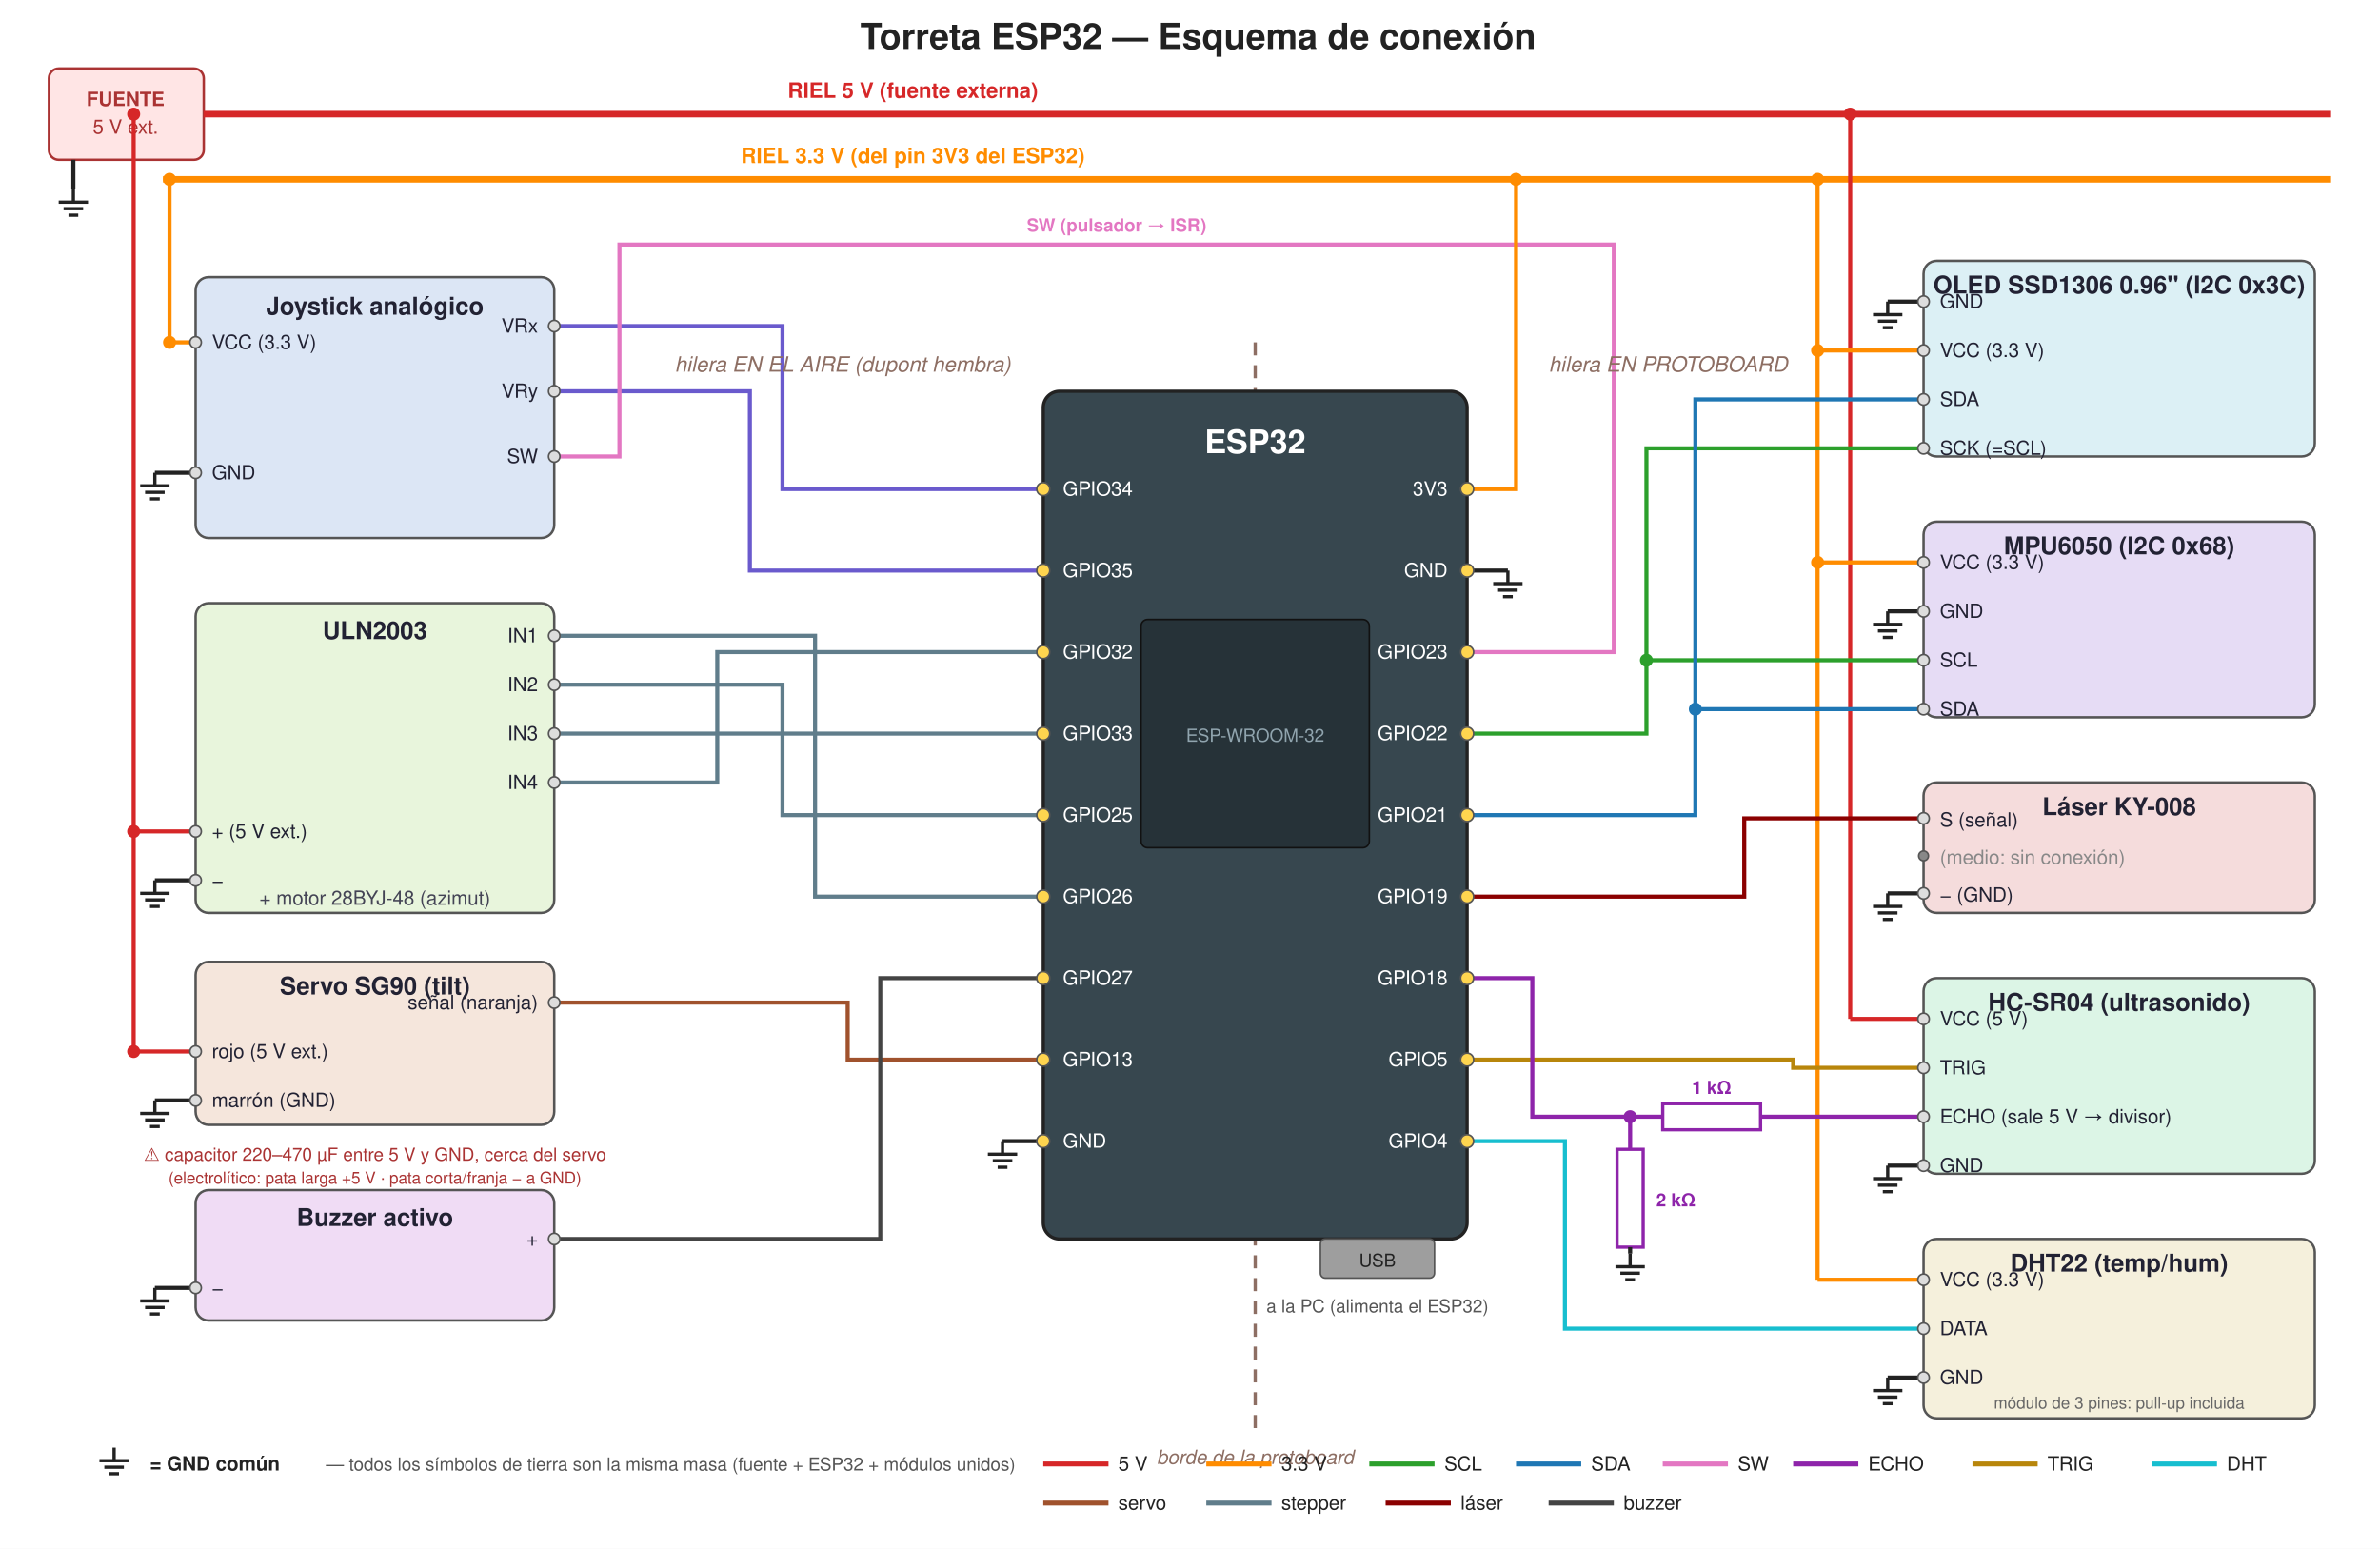
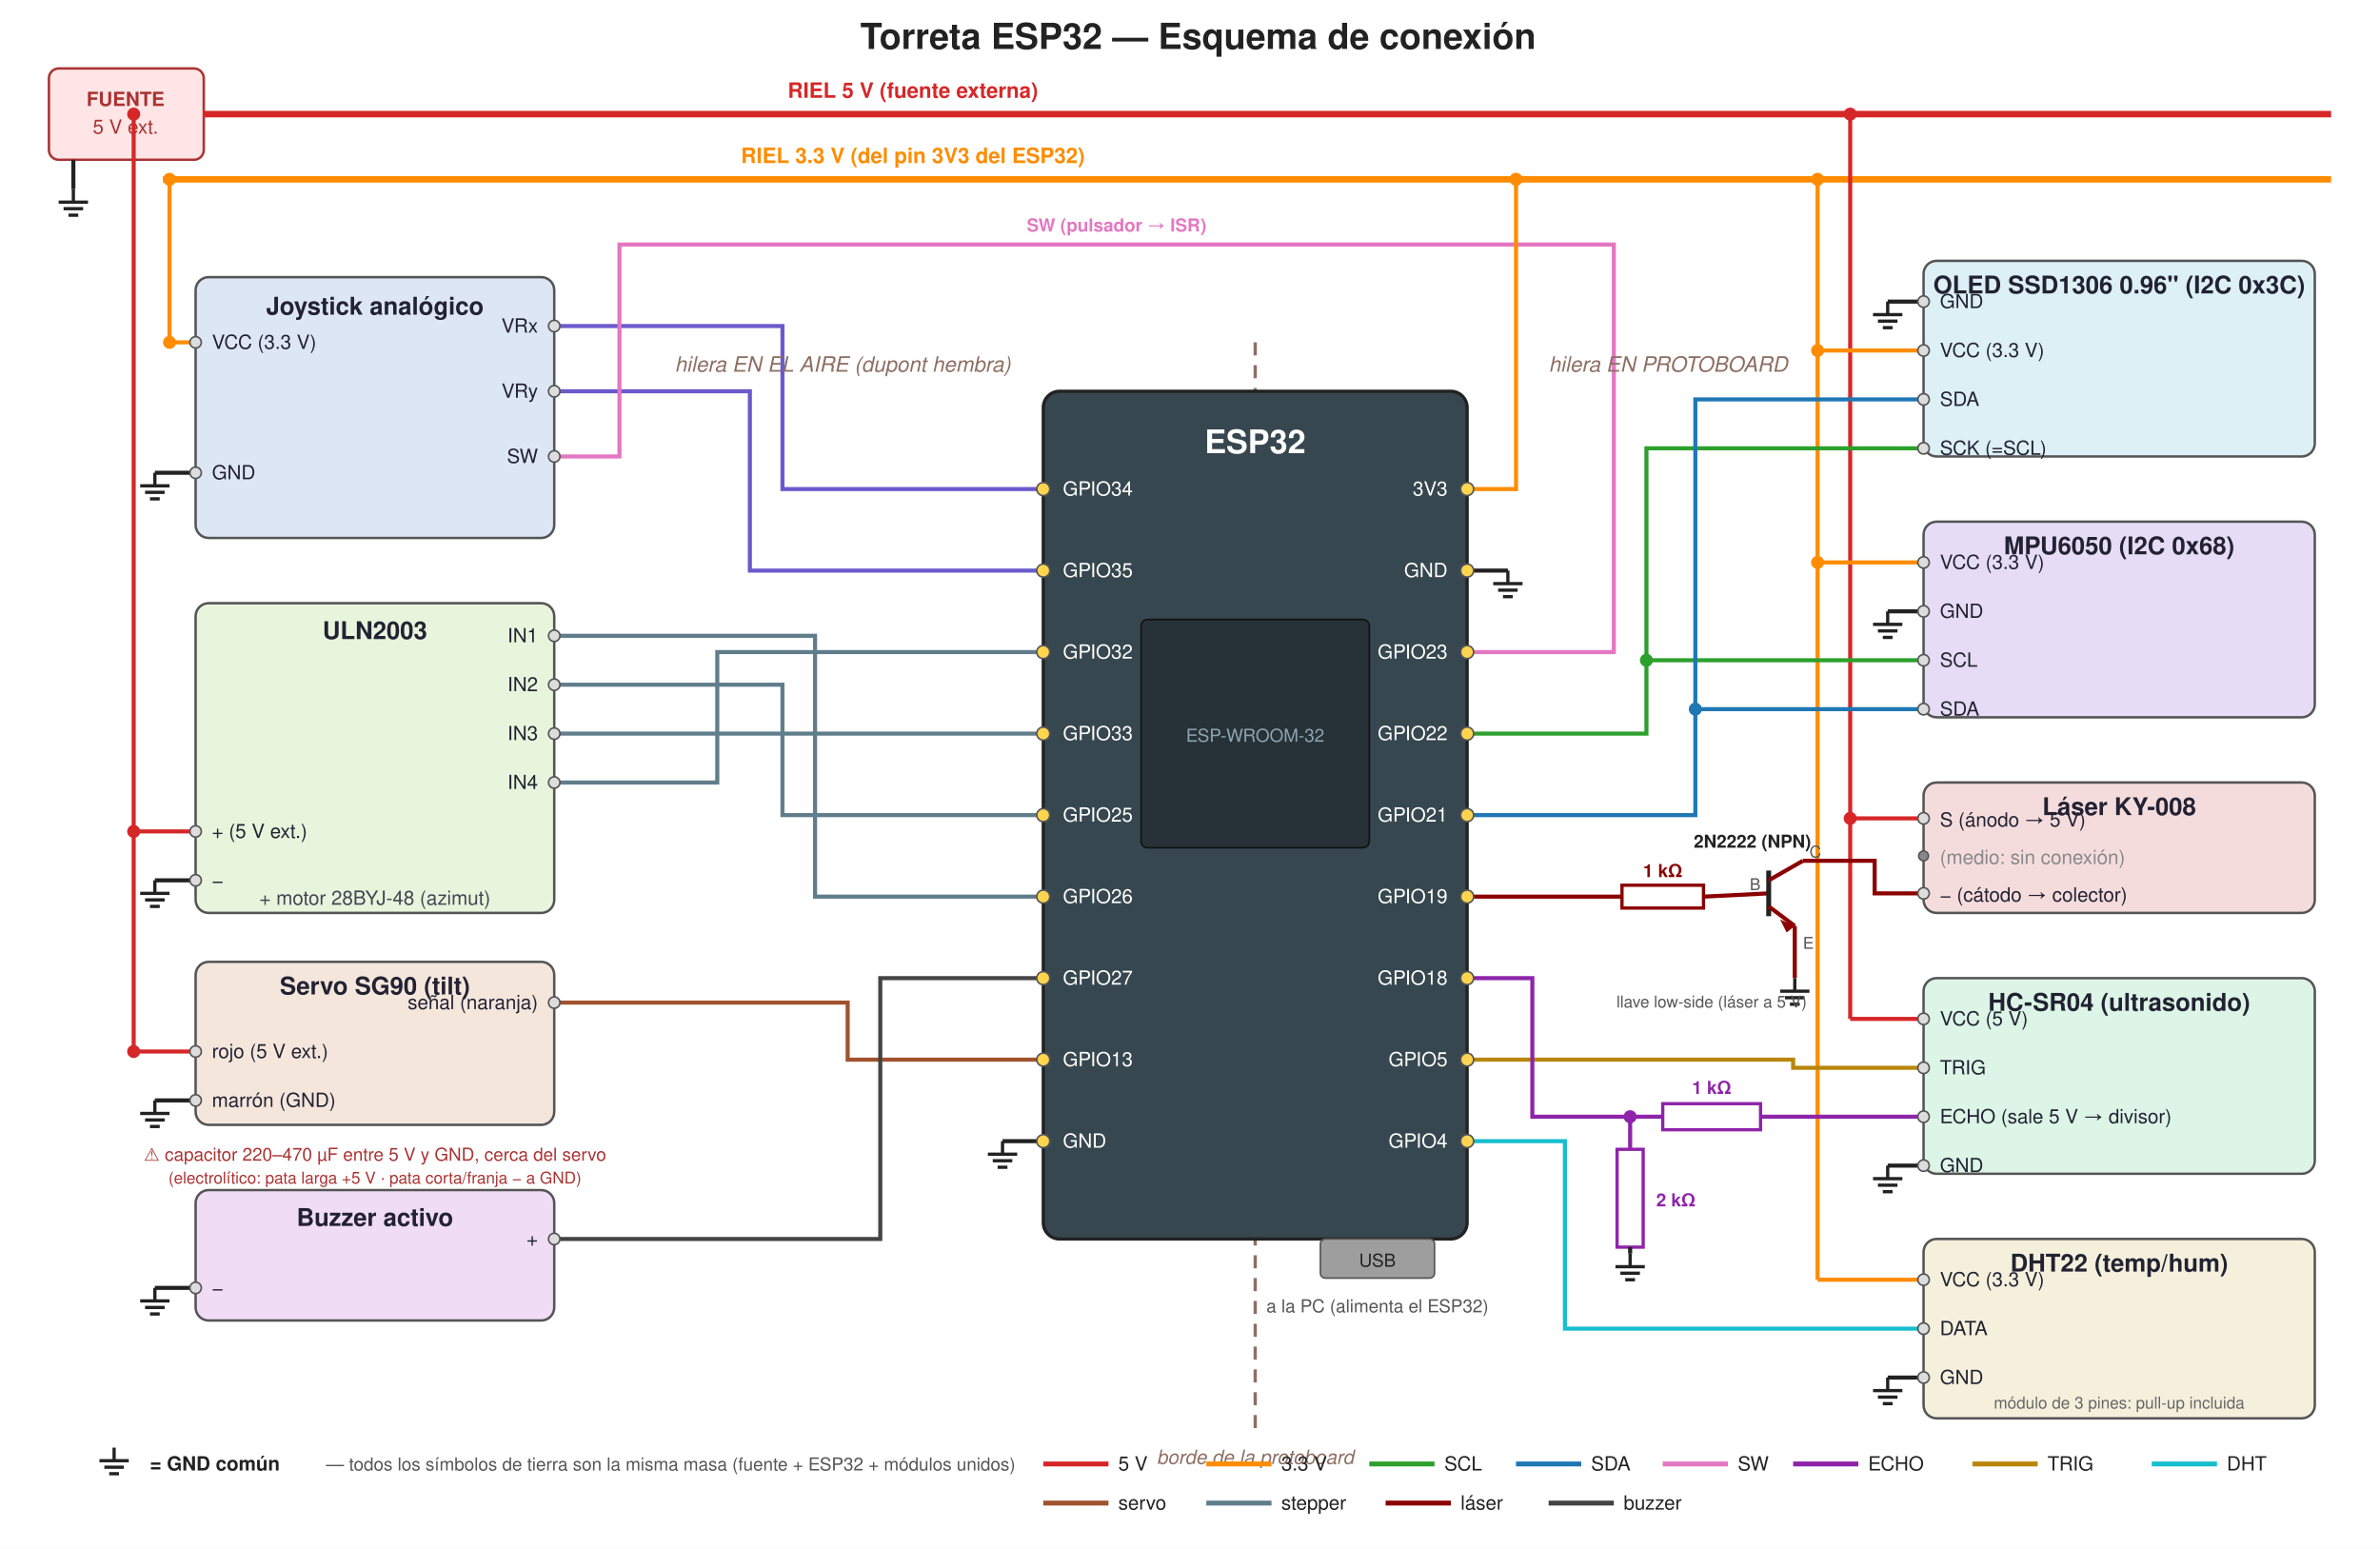
<svg xmlns="http://www.w3.org/2000/svg" width="1460" height="950" viewBox="0 0 1460 950" font-family="Helvetica, Arial, sans-serif">
  <defs>
    <g id="gnd">
      <line x1="0" y1="0" x2="0" y2="8" stroke="#222" stroke-width="2" />
      <line x1="-9" y1="8" x2="9" y2="8" stroke="#222" stroke-width="2" />
      <line x1="-6" y1="12" x2="6" y2="12" stroke="#222" stroke-width="2" />
      <line x1="-3" y1="16" x2="3" y2="16" stroke="#222" stroke-width="2" />
    </g>
  </defs>
  <rect width="1460" height="950" fill="#ffffff" />
  <text x="735" y="30" text-anchor="middle" font-size="22" font-weight="bold" fill="#222">Torreta ESP32 — Esquema de conexión</text>
  <rect x="30" y="42" width="95" height="56" rx="6" fill="#ffe5e5" stroke="#a33" stroke-width="1.5" />
  <text x="77" y="65" text-anchor="middle" font-size="12" font-weight="bold" fill="#a33">FUENTE</text>
  <text x="77" y="82" text-anchor="middle" font-size="12" fill="#a33">5 V ext.</text>
  <line x1="45" y1="98" x2="45" y2="116" stroke="#222" stroke-width="2.5" />
  <use href="#gnd" x="45" y="116" />
  <line x1="125" y1="70" x2="1430" y2="70" stroke="#d62728" stroke-width="4" />
  <text x="560" y="60" text-anchor="middle" font-size="13" font-weight="bold" fill="#d62728">RIEL 5 V (fuente externa)</text>
  <line x1="100" y1="110" x2="1430" y2="110" stroke="#ff8c00" stroke-width="4" />
  <text x="560" y="100" text-anchor="middle" font-size="13" font-weight="bold" fill="#ff8c00">RIEL 3.3 V (del pin 3V3 del ESP32)</text>
  <line x1="82" y1="70" x2="82" y2="645" stroke="#d62728" stroke-width="2.5" />
  <circle cx="82" cy="70" r="4" fill="#d62728" />
  <line x1="104" y1="110" x2="104" y2="210" stroke="#ff8c00" stroke-width="2.5" />
  <circle cx="104" cy="110" r="4" fill="#ff8c00" />
  <line x1="1135" y1="70" x2="1135" y2="625" stroke="#d62728" stroke-width="2.5" />
  <circle cx="1135" cy="70" r="4" fill="#d62728" />
  <line x1="1115" y1="110" x2="1115" y2="785" stroke="#ff8c00" stroke-width="2.5" />
  <circle cx="1115" cy="110" r="4" fill="#ff8c00" />
  <line x1="770" y1="210" x2="770" y2="880" stroke="#8d6e63" stroke-width="2" stroke-dasharray="8 6" />
  <text x="770" y="898" text-anchor="middle" font-size="12" font-style="italic" fill="#8d6e63">borde de la protoboard</text>
  <polyline points="340,200 480,200 480,300 640,300" fill="none" stroke="#6a5acd" stroke-width="2.5" />
  <polyline points="340,240 460,240 460,350 640,350" fill="none" stroke="#6a5acd" stroke-width="2.5" />
  <polyline points="340,280 380,280 380,150 990,150 990,400 900,400" fill="none" stroke="#e377c2" stroke-width="2.5" />
  <text x="685" y="142" text-anchor="middle" font-size="11" fill="#e377c2" font-weight="bold">SW (pulsador → ISR)</text>
  <polyline points="120,210 104,210" fill="none" stroke="#ff8c00" stroke-width="2.5" />
  <circle cx="104" cy="210" r="4" fill="#ff8c00" />
  <polyline points="340,390 500,390 500,550 640,550" fill="none" stroke="#607d8b" stroke-width="2.5" />
  <polyline points="340,420 480,420 480,500 640,500" fill="none" stroke="#607d8b" stroke-width="2.5" />
  <polyline points="340,450 640,450" fill="none" stroke="#607d8b" stroke-width="2.5" />
  <polyline points="340,480 440,480 440,400 640,400" fill="none" stroke="#607d8b" stroke-width="2.5" />
  <polyline points="120,510 82,510" fill="none" stroke="#d62728" stroke-width="2.5" />
  <circle cx="82" cy="510" r="4" fill="#d62728" />
  <polyline points="340,615 520,615 520,650 640,650" fill="none" stroke="#a0522d" stroke-width="2.5" />
  <polyline points="120,645 82,645" fill="none" stroke="#d62728" stroke-width="2.5" />
  <circle cx="82" cy="645" r="4" fill="#d62728" />
  <text x="230" y="712" text-anchor="middle" font-size="11" fill="#a33">⚠ capacitor 220–470 µF entre 5 V y GND, cerca del servo</text>
  <text x="230" y="726" text-anchor="middle" font-size="10" fill="#a33">(electrolítico: pata larga +5 V · pata corta/franja − a GND)</text>
  <polyline points="340,760 540,760 540,600 640,600" fill="none" stroke="#444" stroke-width="2.5" />
  <polyline points="900,300 930,300 930,110" fill="none" stroke="#ff8c00" stroke-width="2.5" />
  <circle cx="930" cy="110" r="4" fill="#ff8c00" />
  <polyline points="900,450 1010,450 1010,275 1180,275" fill="none" stroke="#2ca02c" stroke-width="2.5" />
  <polyline points="1010,405 1180,405" fill="none" stroke="#2ca02c" stroke-width="2.5" />
  <circle cx="1010" cy="405" r="4" fill="#2ca02c" />
  <polyline points="900,500 1040,500 1040,245 1180,245" fill="none" stroke="#1f77b4" stroke-width="2.5" />
  <polyline points="1040,435 1180,435" fill="none" stroke="#1f77b4" stroke-width="2.5" />
  <circle cx="1040" cy="435" r="4" fill="#1f77b4" />
-   <polyline points="900,550 1070,550 1070,502 1180,502" fill="none" stroke="#8b0000" stroke-width="2.5" />
+   <polyline points="1180,502 1135,502" fill="none" stroke="#d62728" stroke-width="2.5" />
+   <circle cx="1135" cy="502" r="4" fill="#d62728" />
+   <polyline points="900,550 995,550" fill="none" stroke="#8b0000" stroke-width="2.5" />
+   <rect x="995" y="543" width="50" height="14" fill="#fff" stroke="#8b0000" stroke-width="2" />
+   <text x="1020" y="538" text-anchor="middle" font-size="11" font-weight="bold" fill="#8b0000">1 kΩ</text>
+   <line x1="1045" y1="550" x2="1085" y2="548" stroke="#8b0000" stroke-width="2.5" />
+   <line x1="1085" y1="534" x2="1085" y2="562" stroke="#222" stroke-width="3" />
+   <line x1="1085" y1="540" x2="1106" y2="528" stroke="#8b0000" stroke-width="2.5" />
+   <line x1="1085" y1="556" x2="1101" y2="568" stroke="#8b0000" stroke-width="2.5" />
+   <polygon points="1101,568 1092,564 1096,572" fill="#8b0000" />
+   <text x="1075" y="520" text-anchor="middle" font-size="11" font-weight="bold" fill="#222">2N2222 (NPN)</text>
+   <text x="1080" y="546" text-anchor="end" font-size="10" fill="#555">B</text>
+   <text x="1110" y="526" font-size="10" fill="#555">C</text>
+   <text x="1106" y="582" font-size="10" fill="#555">E</text>
+   <polyline points="1106,528 1150,528 1150,548 1180,548" fill="none" stroke="#8b0000" stroke-width="2.5" />
+   <polyline points="1101,568 1101,600" fill="none" stroke="#8b0000" stroke-width="2.5" />
+   <use href="#gnd" x="1101" y="600" />
+   <text x="1050" y="618" text-anchor="middle" font-size="10" fill="#555">llave low-side (láser a 5 V)</text>
  <polyline points="900,650 1100,650 1100,655 1180,655" fill="none" stroke="#b8860b" stroke-width="2.5" />
  <polyline points="1180,685 1080,685" fill="none" stroke="#8e24aa" stroke-width="2.5" />
  <rect x="1020" y="677" width="60" height="16" fill="#fff" stroke="#8e24aa" stroke-width="2" />
  <text x="1050" y="671" text-anchor="middle" font-size="11" font-weight="bold" fill="#8e24aa">1 kΩ</text>
  <polyline points="1020,685 1000,685" fill="none" stroke="#8e24aa" stroke-width="2.5" />
  <circle cx="1000" cy="685" r="4" fill="#8e24aa" />
  <polyline points="1000,685 940,685 940,600 900,600" fill="none" stroke="#8e24aa" stroke-width="2.5" />
  <line x1="1000" y1="685" x2="1000" y2="705" stroke="#8e24aa" stroke-width="2.5" />
  <rect x="992" y="705" width="16" height="60" fill="#fff" stroke="#8e24aa" stroke-width="2" />
  <text x="1016" y="740" text-anchor="start" font-size="11" font-weight="bold" fill="#8e24aa">2 kΩ</text>
  <line x1="1000" y1="765" x2="1000" y2="769" stroke="#222" stroke-width="2.5" />
  <use href="#gnd" x="1000" y="769" />
  <polyline points="900,700 960,700 960,815 1180,815" fill="none" stroke="#17becf" stroke-width="2.5" />
  <polyline points="1180,215 1115,215" fill="none" stroke="#ff8c00" stroke-width="2.5" />
  <circle cx="1115" cy="215" r="4" fill="#ff8c00" />
  <polyline points="1180,345 1115,345" fill="none" stroke="#ff8c00" stroke-width="2.5" />
  <circle cx="1115" cy="345" r="4" fill="#ff8c00" />
  <polyline points="1180,625 1135,625" fill="none" stroke="#d62728" stroke-width="2.5" />
  <polyline points="1180,785 1115,785" fill="none" stroke="#ff8c00" stroke-width="2.5" />
  <line x1="120" y1="290" x2="95" y2="290" stroke="#222" stroke-width="2.5" />
  <use href="#gnd" x="95" y="290" />
  <line x1="120" y1="540" x2="95" y2="540" stroke="#222" stroke-width="2.5" />
  <use href="#gnd" x="95" y="540" />
  <line x1="120" y1="675" x2="95" y2="675" stroke="#222" stroke-width="2.5" />
  <use href="#gnd" x="95" y="675" />
  <line x1="120" y1="790" x2="95" y2="790" stroke="#222" stroke-width="2.5" />
  <use href="#gnd" x="95" y="790" />
  <line x1="640" y1="700" x2="615" y2="700" stroke="#222" stroke-width="2.5" />
  <use href="#gnd" x="615" y="700" />
  <line x1="900" y1="350" x2="925" y2="350" stroke="#222" stroke-width="2.5" />
  <use href="#gnd" x="925" y="350" />
  <line x1="1180" y1="185" x2="1158" y2="185" stroke="#222" stroke-width="2.5" />
  <use href="#gnd" x="1158" y="185" />
  <line x1="1180" y1="375" x2="1158" y2="375" stroke="#222" stroke-width="2.5" />
  <use href="#gnd" x="1158" y="375" />
-   <line x1="1180" y1="548" x2="1158" y2="548" stroke="#222" stroke-width="2.5" />
-   <use href="#gnd" x="1158" y="548" />
  <line x1="1180" y1="715" x2="1158" y2="715" stroke="#222" stroke-width="2.5" />
  <use href="#gnd" x="1158" y="715" />
  <line x1="1180" y1="845" x2="1158" y2="845" stroke="#222" stroke-width="2.5" />
  <use href="#gnd" x="1158" y="845" />
  <rect x="640" y="240" width="260" height="520" rx="10" fill="#37474f" stroke="#222" stroke-width="2" />
  <text x="770" y="278" text-anchor="middle" font-size="20" font-weight="bold" fill="#fff">ESP32</text>
  <rect x="700" y="380" width="140" height="140" rx="4" fill="#263238" stroke="#111" />
  <text x="770" y="455" text-anchor="middle" font-size="11" fill="#90a4ae">ESP-WROOM-32</text>
  <rect x="810" y="760" width="70" height="24" rx="3" fill="#9e9e9e" stroke="#555" />
  <text x="845" y="777" text-anchor="middle" font-size="11" fill="#222">USB</text>
  <text x="845" y="805" text-anchor="middle" font-size="11" fill="#555">a la PC (alimenta el ESP32)</text>
  <text x="620" y="228" text-anchor="end" font-size="13" font-style="italic" fill="#8d6e63">hilera EN EL AIRE (dupont hembra)</text>
  <text x="950" y="228" text-anchor="start" font-size="13" font-style="italic" fill="#8d6e63">hilera EN PROTOBOARD</text>
  <g fill="#fff" font-size="12">
    <text x="652" y="304">GPIO34</text>
    <text x="652" y="354">GPIO35</text>
    <text x="652" y="404">GPIO32</text>
    <text x="652" y="454">GPIO33</text>
    <text x="652" y="504">GPIO25</text>
    <text x="652" y="554">GPIO26</text>
    <text x="652" y="604">GPIO27</text>
    <text x="652" y="654">GPIO13</text>
    <text x="652" y="704">GND</text>
  </g>
  <g fill="#ffd54f" stroke="#555">
    <circle cx="640" cy="300" r="4" />
    <circle cx="640" cy="350" r="4" />
    <circle cx="640" cy="400" r="4" />
    <circle cx="640" cy="450" r="4" />
    <circle cx="640" cy="500" r="4" />
    <circle cx="640" cy="550" r="4" />
    <circle cx="640" cy="600" r="4" />
    <circle cx="640" cy="650" r="4" />
    <circle cx="640" cy="700" r="4" />
  </g>
  <g fill="#fff" font-size="12" text-anchor="end">
    <text x="888" y="304">3V3</text>
    <text x="888" y="354">GND</text>
    <text x="888" y="404">GPIO23</text>
    <text x="888" y="454">GPIO22</text>
    <text x="888" y="504">GPIO21</text>
    <text x="888" y="554">GPIO19</text>
    <text x="888" y="604">GPIO18</text>
    <text x="888" y="654">GPIO5</text>
    <text x="888" y="704">GPIO4</text>
  </g>
  <g fill="#ffd54f" stroke="#555">
    <circle cx="900" cy="300" r="4" />
    <circle cx="900" cy="350" r="4" />
    <circle cx="900" cy="400" r="4" />
    <circle cx="900" cy="450" r="4" />
    <circle cx="900" cy="500" r="4" />
    <circle cx="900" cy="550" r="4" />
    <circle cx="900" cy="600" r="4" />
    <circle cx="900" cy="650" r="4" />
    <circle cx="900" cy="700" r="4" />
  </g>
  <rect x="120" y="170" width="220" height="160" rx="8" fill="#dce6f5" stroke="#555" stroke-width="1.5" />
  <text x="230" y="193" text-anchor="middle" font-size="15" font-weight="bold" fill="#223">Joystick analógico</text>
  <g font-size="12" fill="#223">
    <text x="130" y="214">VCC (3.3 V)</text>
    <text x="130" y="294">GND</text>
    <text x="330" y="204" text-anchor="end">VRx</text>
    <text x="330" y="244" text-anchor="end">VRy</text>
    <text x="330" y="284" text-anchor="end">SW</text>
  </g>
  <g fill="#ddd" stroke="#555">
    <circle cx="120" cy="210" r="3.5" />
    <circle cx="120" cy="290" r="3.5" />
    <circle cx="340" cy="200" r="3.5" />
    <circle cx="340" cy="240" r="3.5" />
    <circle cx="340" cy="280" r="3.5" />
  </g>
  <rect x="120" y="370" width="220" height="190" rx="8" fill="#e8f5dc" stroke="#555" stroke-width="1.5" />
  <text x="230" y="392" text-anchor="middle" font-size="15" font-weight="bold" fill="#223">ULN2003</text>
  <text x="230" y="555" text-anchor="middle" font-size="12" fill="#445">+ motor 28BYJ-48 (azimut)</text>
  <g font-size="12" fill="#223">
    <text x="330" y="394" text-anchor="end">IN1</text>
    <text x="330" y="424" text-anchor="end">IN2</text>
    <text x="330" y="454" text-anchor="end">IN3</text>
    <text x="330" y="484" text-anchor="end">IN4</text>
    <text x="130" y="514">+ (5 V ext.)</text>
    <text x="130" y="544">−</text>
  </g>
  <g fill="#ddd" stroke="#555">
    <circle cx="340" cy="390" r="3.5" />
    <circle cx="340" cy="420" r="3.5" />
    <circle cx="340" cy="450" r="3.5" />
    <circle cx="340" cy="480" r="3.5" />
    <circle cx="120" cy="510" r="3.5" />
    <circle cx="120" cy="540" r="3.5" />
  </g>
  <rect x="120" y="590" width="220" height="100" rx="8" fill="#f5e6dc" stroke="#555" stroke-width="1.5" />
  <text x="230" y="610" text-anchor="middle" font-size="15" font-weight="bold" fill="#223">Servo SG90 (tilt)</text>
  <g font-size="12" fill="#223">
    <text x="330" y="619" text-anchor="end">señal (naranja)</text>
    <text x="130" y="649">rojo (5 V ext.)</text>
    <text x="130" y="679">marrón (GND)</text>
  </g>
  <g fill="#ddd" stroke="#555">
    <circle cx="340" cy="615" r="3.5" />
    <circle cx="120" cy="645" r="3.5" />
    <circle cx="120" cy="675" r="3.5" />
  </g>
  <rect x="120" y="730" width="220" height="80" rx="8" fill="#f0dcf5" stroke="#555" stroke-width="1.5" />
  <text x="230" y="752" text-anchor="middle" font-size="15" font-weight="bold" fill="#223">Buzzer activo</text>
  <g font-size="12" fill="#223">
    <text x="330" y="764" text-anchor="end">+</text>
    <text x="130" y="794">−</text>
  </g>
  <g fill="#ddd" stroke="#555">
    <circle cx="340" cy="760" r="3.5" />
    <circle cx="120" cy="790" r="3.5" />
  </g>
  <rect x="1180" y="160" width="240" height="120" rx="8" fill="#dcf0f5" stroke="#555" stroke-width="1.5" />
  <text x="1300" y="180" text-anchor="middle" font-size="15" font-weight="bold" fill="#223">OLED SSD1306 0.96" (I2C 0x3C)</text>
  <g font-size="12" fill="#223">
    <text x="1190" y="189">GND</text>
    <text x="1190" y="219">VCC (3.3 V)</text>
    <text x="1190" y="249">SDA</text>
    <text x="1190" y="279">SCK (=SCL)</text>
  </g>
  <g fill="#ddd" stroke="#555">
    <circle cx="1180" cy="185" r="3.5" />
    <circle cx="1180" cy="215" r="3.5" />
    <circle cx="1180" cy="245" r="3.5" />
    <circle cx="1180" cy="275" r="3.5" />
  </g>
  <rect x="1180" y="320" width="240" height="120" rx="8" fill="#e6dcf5" stroke="#555" stroke-width="1.5" />
  <text x="1300" y="340" text-anchor="middle" font-size="15" font-weight="bold" fill="#223">MPU6050 (I2C 0x68)</text>
  <g font-size="12" fill="#223">
    <text x="1190" y="349">VCC (3.3 V)</text>
    <text x="1190" y="379">GND</text>
    <text x="1190" y="409">SCL</text>
    <text x="1190" y="439">SDA</text>
  </g>
  <g fill="#ddd" stroke="#555">
    <circle cx="1180" cy="345" r="3.5" />
    <circle cx="1180" cy="375" r="3.5" />
    <circle cx="1180" cy="405" r="3.5" />
    <circle cx="1180" cy="435" r="3.5" />
  </g>
  <rect x="1180" y="480" width="240" height="80" rx="8" fill="#f5dcdc" stroke="#555" stroke-width="1.5" />
  <text x="1300" y="500" text-anchor="middle" font-size="15" font-weight="bold" fill="#223">Láser KY-008</text>
  <g font-size="12" fill="#223">
-     <text x="1190" y="507">S  (señal)</text>
+     <text x="1190" y="507">S  (ánodo → 5 V)</text>
    <text x="1190" y="530" fill="#888">(medio: sin conexión)</text>
-     <text x="1190" y="553">−  (GND)</text>
+     <text x="1190" y="553">−  (cátodo → colector)</text>
  </g>
  <g fill="#ddd" stroke="#555">
    <circle cx="1180" cy="502" r="3.5" />
    <circle cx="1180" cy="525" r="3" fill="#888" stroke="#555" />
    <circle cx="1180" cy="548" r="3.5" />
  </g>
  <rect x="1180" y="600" width="240" height="120" rx="8" fill="#dcf5e6" stroke="#555" stroke-width="1.5" />
  <text x="1300" y="620" text-anchor="middle" font-size="15" font-weight="bold" fill="#223">HC-SR04 (ultrasonido)</text>
  <g font-size="12" fill="#223">
    <text x="1190" y="629">VCC (5 V)</text>
    <text x="1190" y="659">TRIG</text>
    <text x="1190" y="689">ECHO (sale 5 V → divisor)</text>
    <text x="1190" y="719">GND</text>
  </g>
  <g fill="#ddd" stroke="#555">
    <circle cx="1180" cy="625" r="3.5" />
    <circle cx="1180" cy="655" r="3.5" />
    <circle cx="1180" cy="685" r="3.5" />
    <circle cx="1180" cy="715" r="3.5" />
  </g>
  <rect x="1180" y="760" width="240" height="110" rx="8" fill="#f5f0dc" stroke="#555" stroke-width="1.5" />
  <text x="1300" y="780" text-anchor="middle" font-size="15" font-weight="bold" fill="#223">DHT22 (temp/hum)</text>
  <g font-size="12" fill="#223">
    <text x="1190" y="789">VCC (3.3 V)</text>
    <text x="1190" y="819">DATA</text>
    <text x="1190" y="849">GND</text>
  </g>
  <text x="1300" y="864" text-anchor="middle" font-size="10" fill="#666">módulo de 3 pines: pull-up incluida</text>
  <g fill="#ddd" stroke="#555">
    <circle cx="1180" cy="785" r="3.5" />
    <circle cx="1180" cy="815" r="3.5" />
    <circle cx="1180" cy="845" r="3.5" />
  </g>
  <use href="#gnd" x="70" y="888" />
  <text x="92" y="902" font-size="12" font-weight="bold" fill="#222">= GND común</text>
  <text x="200" y="902" font-size="11" fill="#555">— todos los símbolos de tierra son la misma masa (fuente + ESP32 + módulos unidos)</text>
  <g font-size="12" fill="#222">
    <line x1="640" y1="898" x2="680" y2="898" stroke="#d62728" stroke-width="3" />
    <text x="686" y="902">5 V</text>
    <line x1="740" y1="898" x2="780" y2="898" stroke="#ff8c00" stroke-width="3" />
    <text x="786" y="902">3.3 V</text>
    <line x1="840" y1="898" x2="880" y2="898" stroke="#2ca02c" stroke-width="3" />
    <text x="886" y="902">SCL</text>
    <line x1="930" y1="898" x2="970" y2="898" stroke="#1f77b4" stroke-width="3" />
    <text x="976" y="902">SDA</text>
    <line x1="1020" y1="898" x2="1060" y2="898" stroke="#e377c2" stroke-width="3" />
    <text x="1066" y="902">SW</text>
    <line x1="1100" y1="898" x2="1140" y2="898" stroke="#8e24aa" stroke-width="3" />
    <text x="1146" y="902">ECHO</text>
    <line x1="1210" y1="898" x2="1250" y2="898" stroke="#b8860b" stroke-width="3" />
    <text x="1256" y="902">TRIG</text>
    <line x1="1320" y1="898" x2="1360" y2="898" stroke="#17becf" stroke-width="3" />
    <text x="1366" y="902">DHT</text>
    <line x1="640" y1="922" x2="680" y2="922" stroke="#a0522d" stroke-width="3" />
    <text x="686" y="926">servo</text>
    <line x1="740" y1="922" x2="780" y2="922" stroke="#607d8b" stroke-width="3" />
    <text x="786" y="926">stepper</text>
    <line x1="850" y1="922" x2="890" y2="922" stroke="#8b0000" stroke-width="3" />
    <text x="896" y="926">láser</text>
    <line x1="950" y1="922" x2="990" y2="922" stroke="#444" stroke-width="3" />
    <text x="996" y="926">buzzer</text>
  </g>
</svg>
